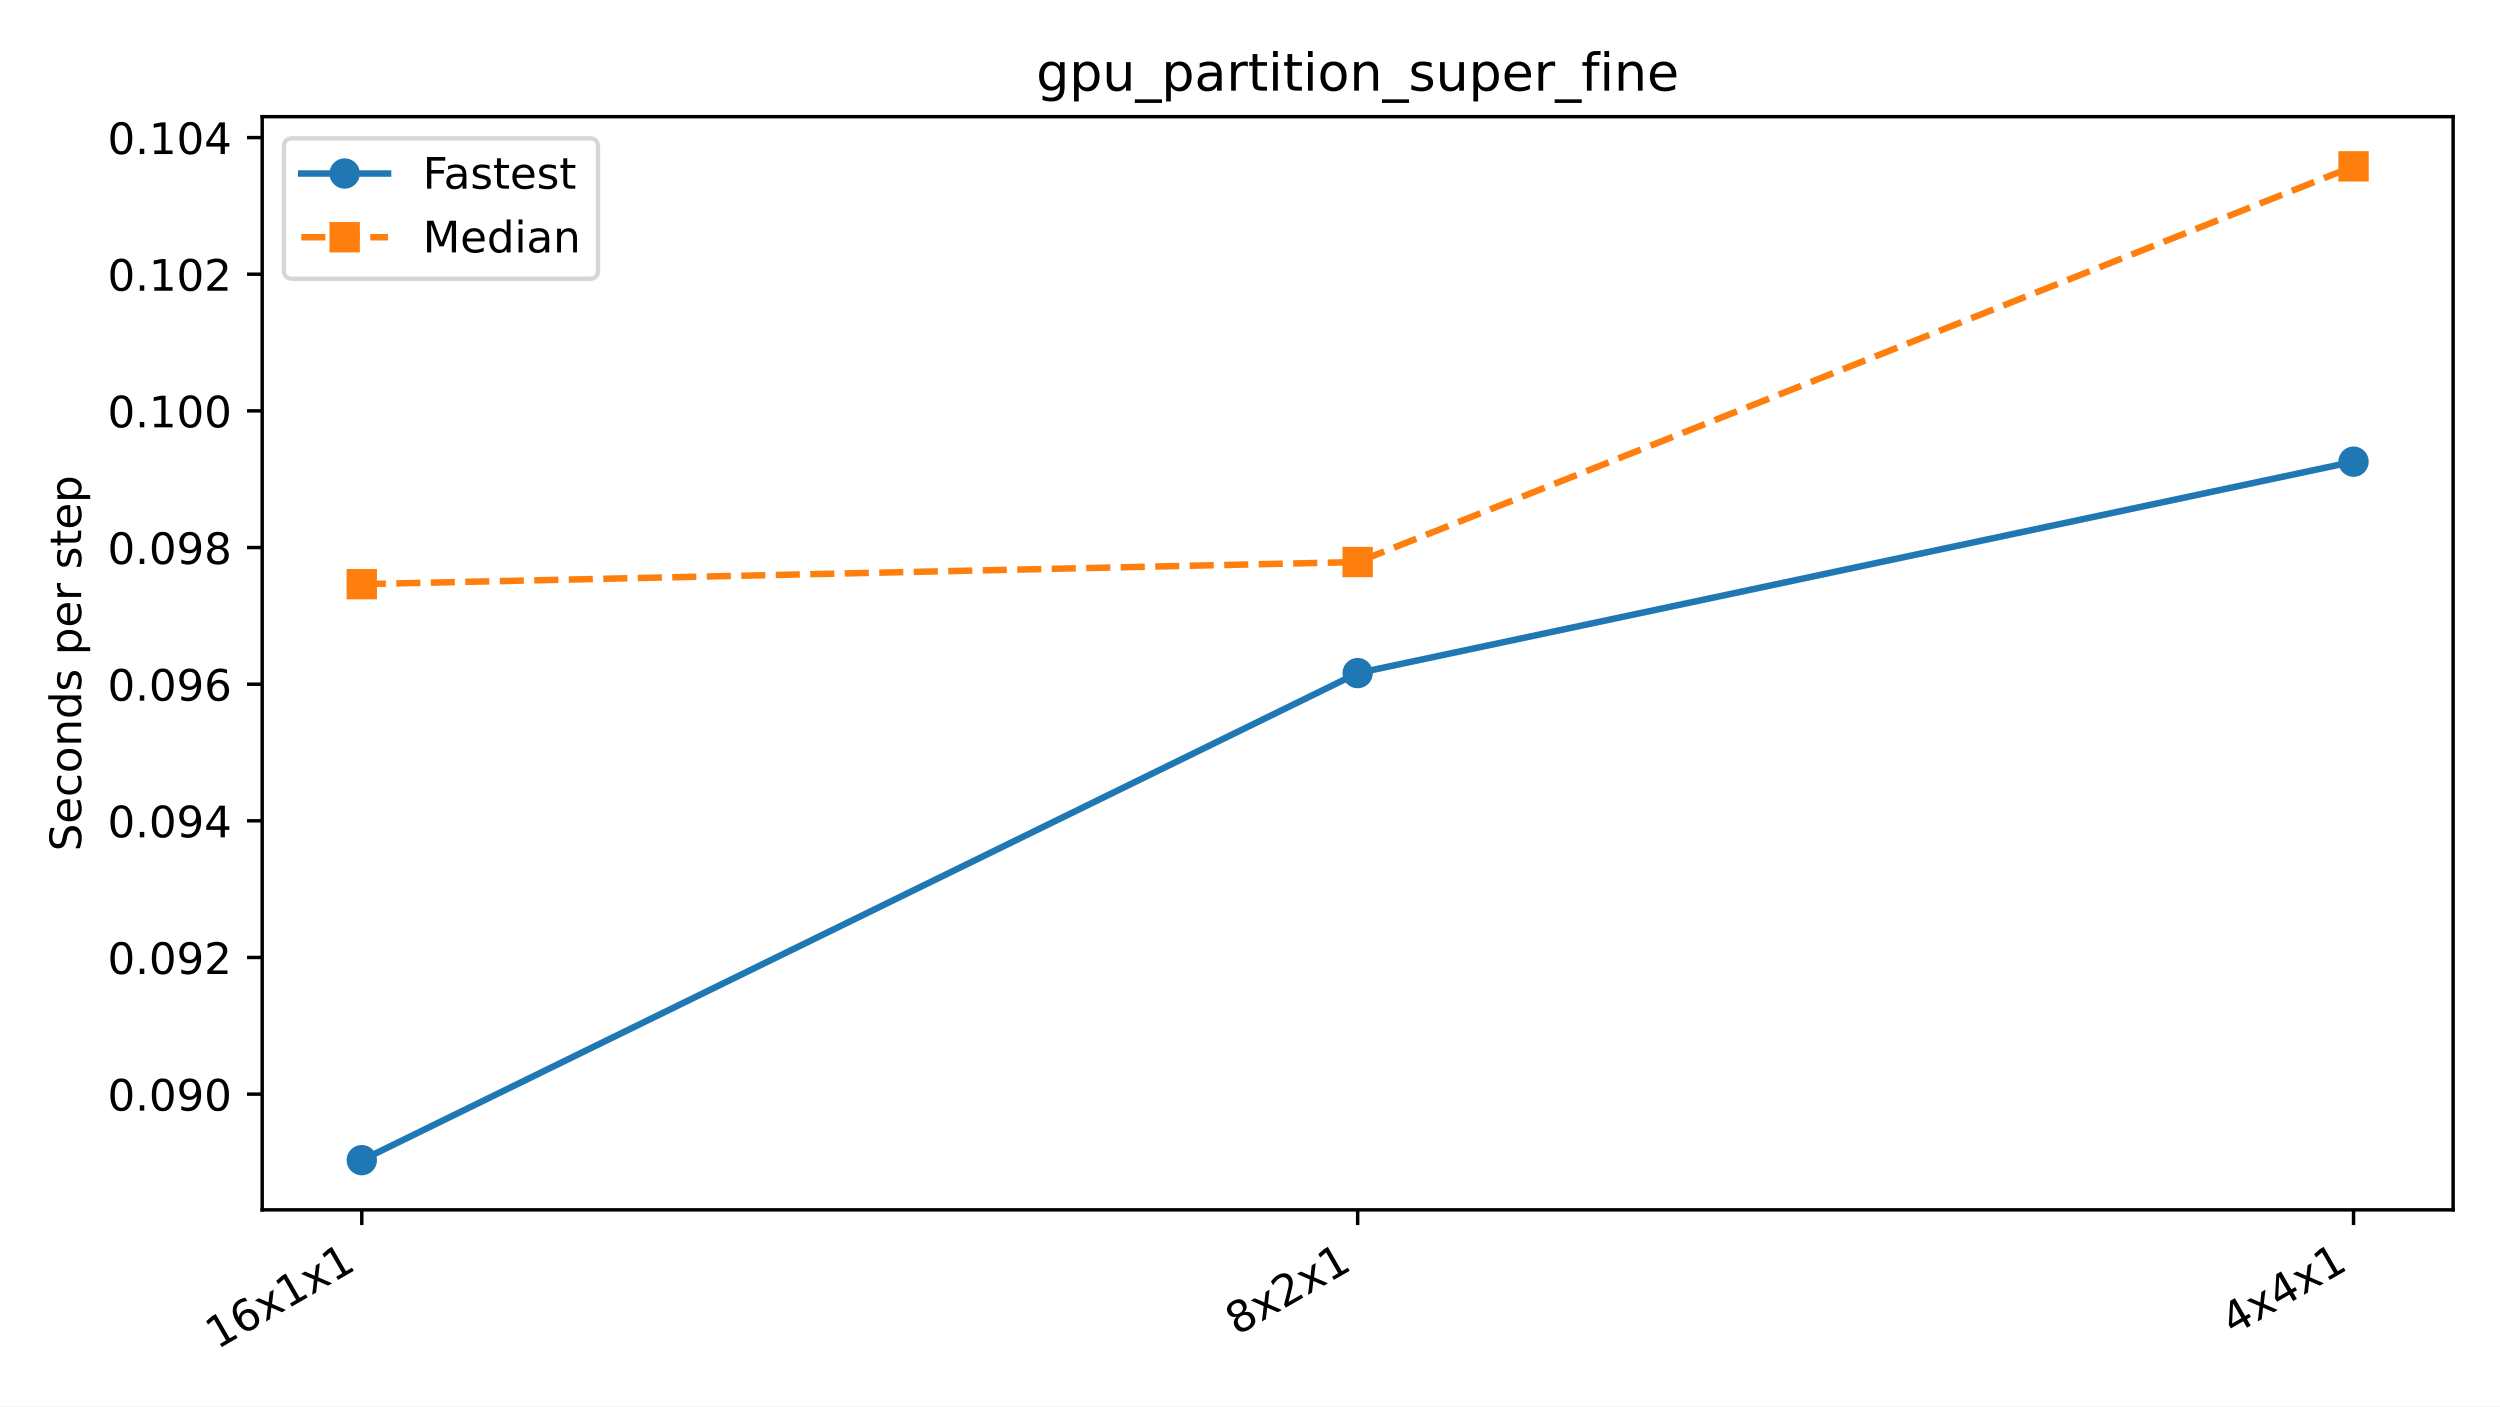
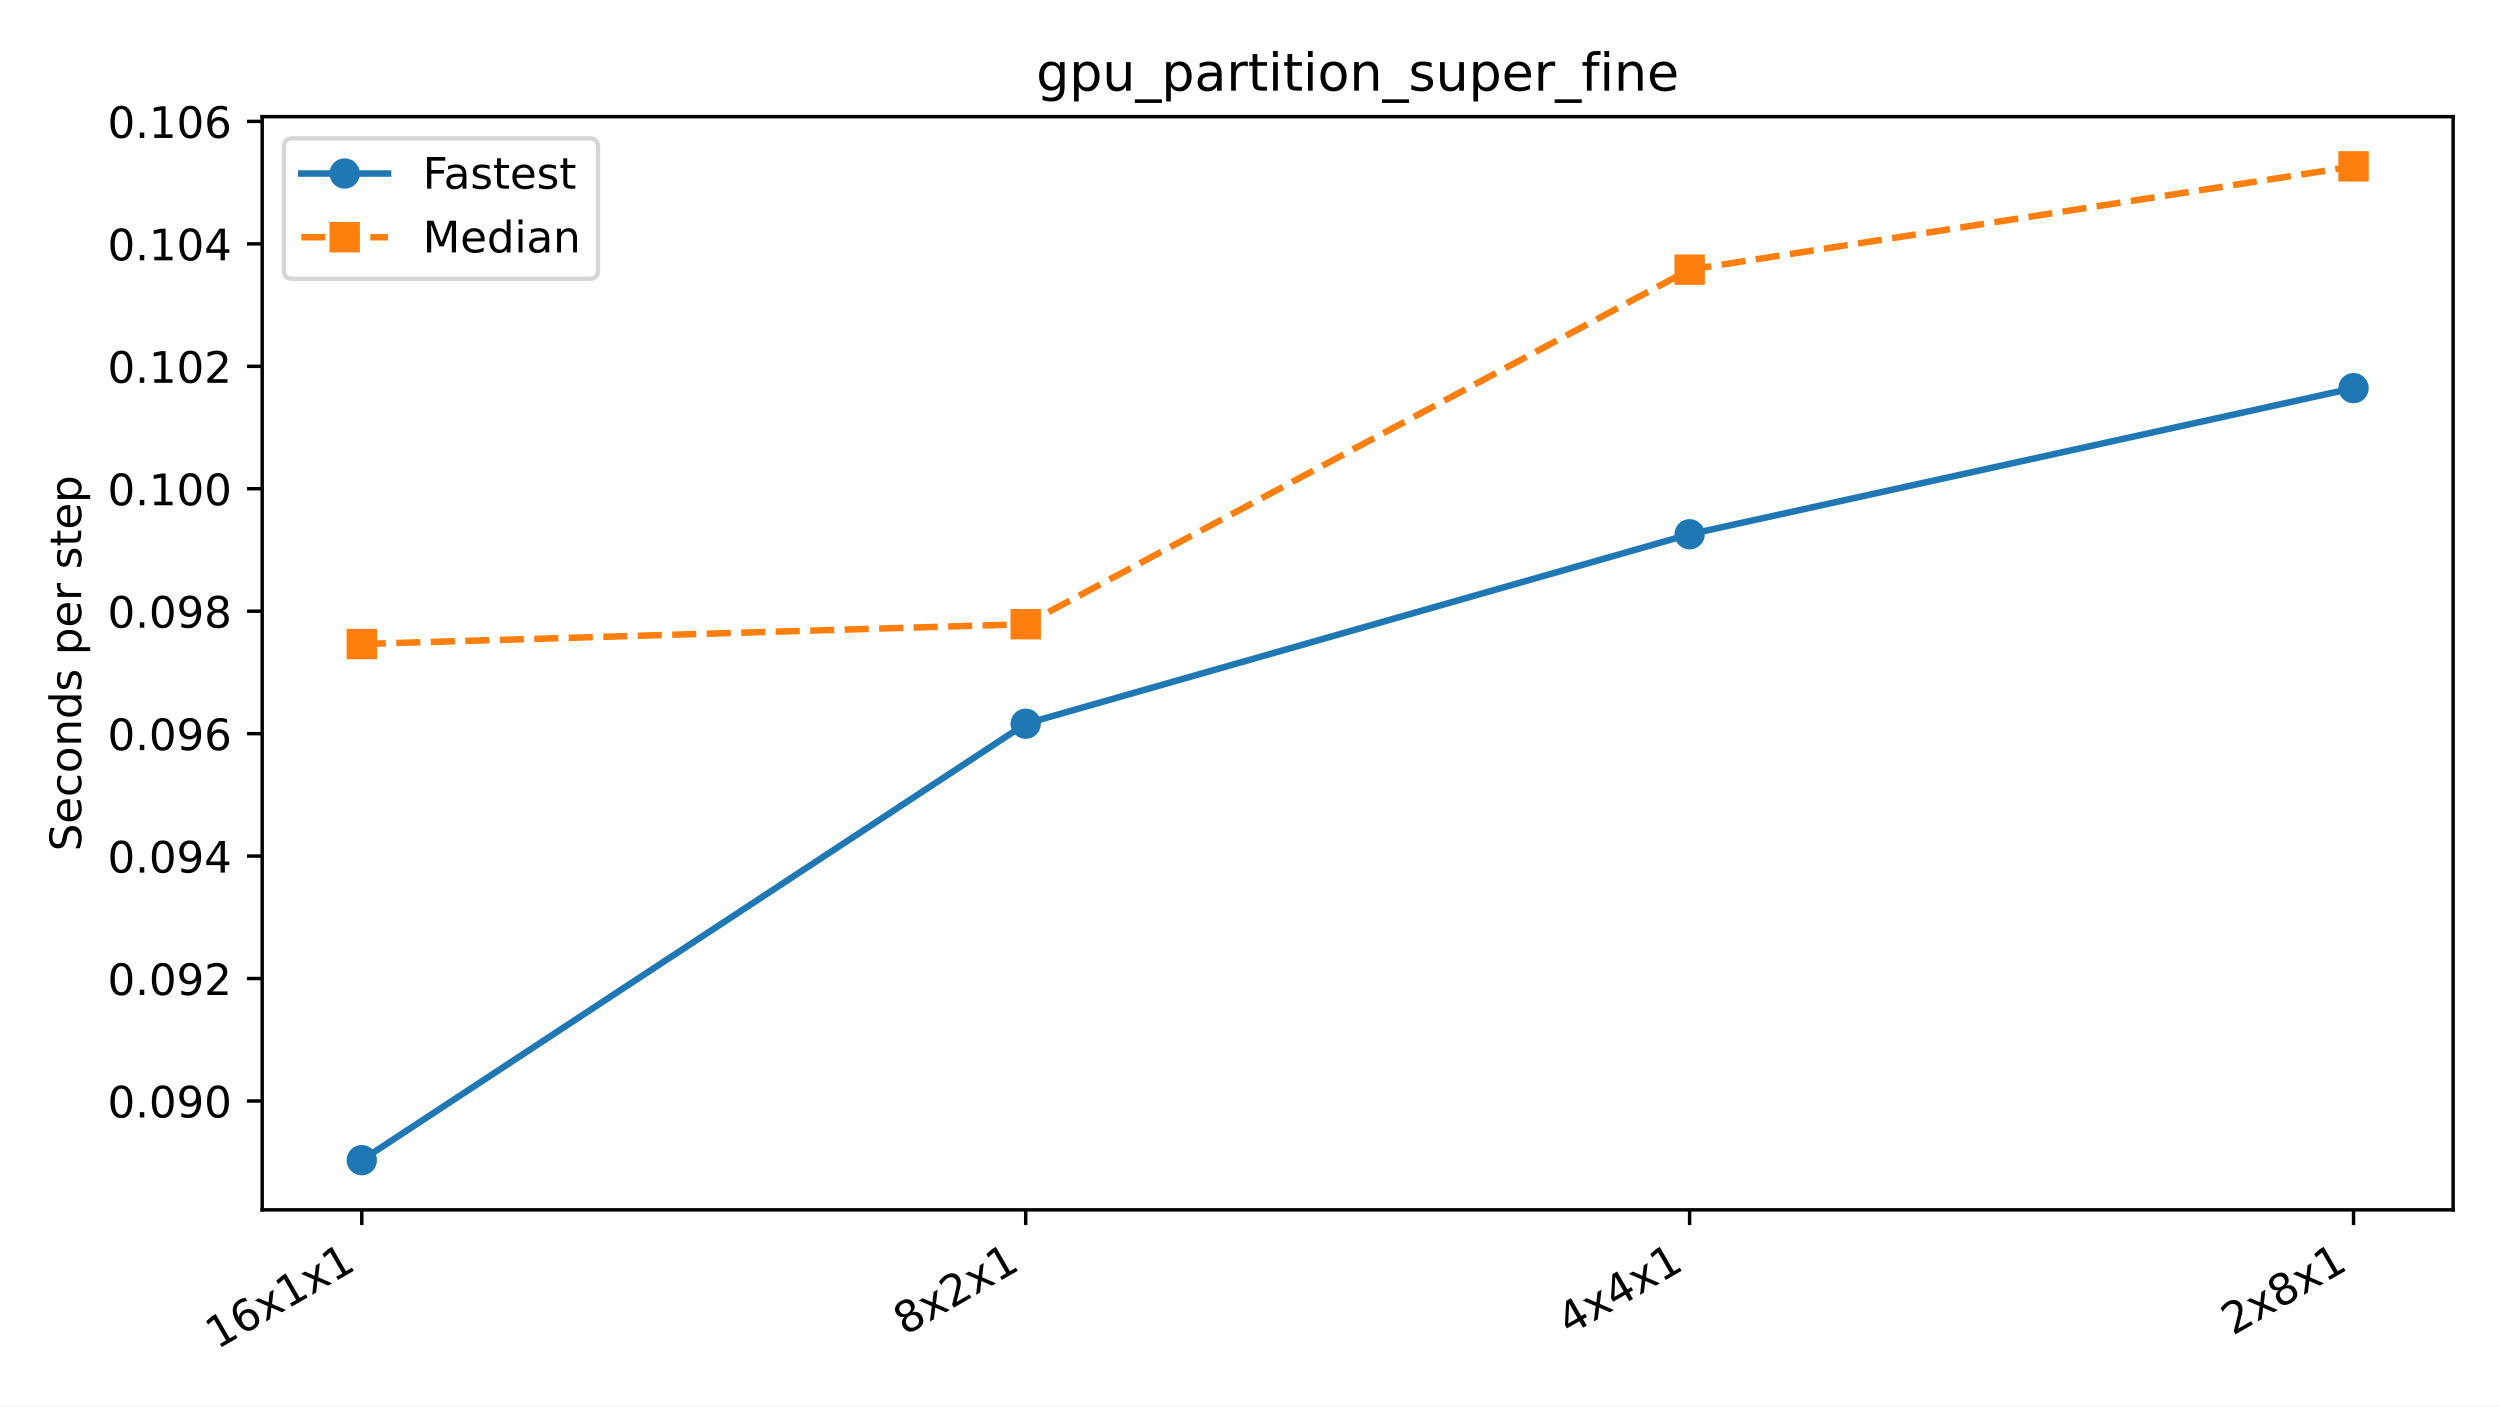
<svg xmlns="http://www.w3.org/2000/svg" xmlns:xlink="http://www.w3.org/1999/xlink" width="576pt" height="324pt" viewBox="0 0 576 324" version="1.1">
  <defs>
    <style type="text/css">*{stroke-linejoin: round; stroke-linecap: butt}</style>
  </defs>
  <g id="figure_1">
    <g id="patch_1">
      <path d="M 0 324 L 576 324 L 576 0 L 0 0 z " style="fill: #ffffff" />
    </g>
    <g id="axes_1">
      <g id="patch_2">
        <path d="M 60.41 278.75 L 565.2 278.75 L 565.2 26.88 L 60.41 26.88 z " style="fill: #ffffff" />
      </g>
      <g id="matplotlib.axis_1">
        <g id="xtick_1">
          <g id="line2d_1">
            <defs>
              <path id="m915a4b6a7f" d="M 0 0 L 0 3.5 " style="stroke: #000000; stroke-width: 0.8" />
            </defs>
            <g>
              <use xlink:href="#m915a4b6a7f" x="83.355" y="278.75" style="stroke: #000000; stroke-width: 0.8" />
            </g>
          </g>
          <g id="text_1">
            <text style="font-size: 10px; font-family: 'DejaVu Sans', 'Bitstream Vera Sans', 'Computer Modern Sans Serif', 'Lucida Grande', 'Verdana', 'Geneva', 'Lucid', 'Arial', 'Helvetica', 'Avant Garde', sans-serif" transform="translate(50.02323 310.9747) rotate(-30)">16x1x1</text>
          </g>
        </g>
        <g id="xtick_2">
          <g id="line2d_2">
            <g>
-               <use xlink:href="#m915a4b6a7f" x="312.805" y="278.75" style="stroke: #000000; stroke-width: 0.8" />
+               <use xlink:href="#m915a4b6a7f" x="236.322" y="278.75" style="stroke: #000000; stroke-width: 0.8" />
            </g>
          </g>
          <g id="text_2">
-             <text style="font-size: 10px; font-family: 'DejaVu Sans', 'Bitstream Vera Sans', 'Computer Modern Sans Serif', 'Lucida Grande', 'Verdana', 'Geneva', 'Lucid', 'Arial', 'Helvetica', 'Avant Garde', sans-serif" transform="translate(284.9833 307.7934) rotate(-30)">8x2x1</text>
+             <text style="font-size: 10px; font-family: 'DejaVu Sans', 'Bitstream Vera Sans', 'Computer Modern Sans Serif', 'Lucida Grande', 'Verdana', 'Geneva', 'Lucid', 'Arial', 'Helvetica', 'Avant Garde', sans-serif" transform="translate(208.5 307.7934) rotate(-30)">8x2x1</text>
          </g>
        </g>
        <g id="xtick_3">
          <g id="line2d_3">
            <g>
+               <use xlink:href="#m915a4b6a7f" x="389.288" y="278.75" style="stroke: #000000; stroke-width: 0.8" />
+             </g>
+           </g>
+           <g id="text_3">
+             <text style="font-size: 10px; font-family: 'DejaVu Sans', 'Bitstream Vera Sans', 'Computer Modern Sans Serif', 'Lucida Grande', 'Verdana', 'Geneva', 'Lucid', 'Arial', 'Helvetica', 'Avant Garde', sans-serif" transform="translate(361.4667 307.7934) rotate(-30)">4x4x1</text>
+           </g>
+         </g>
+         <g id="xtick_4">
+           <g id="line2d_4">
+             <g>
              <use xlink:href="#m915a4b6a7f" x="542.255" y="278.75" style="stroke: #000000; stroke-width: 0.8" />
            </g>
          </g>
-           <g id="text_3">
-             <text style="font-size: 10px; font-family: 'DejaVu Sans', 'Bitstream Vera Sans', 'Computer Modern Sans Serif', 'Lucida Grande', 'Verdana', 'Geneva', 'Lucid', 'Arial', 'Helvetica', 'Avant Garde', sans-serif" transform="translate(514.4333 307.7934) rotate(-30)">4x4x1</text>
+           <g id="text_4">
+             <text style="font-size: 10px; font-family: 'DejaVu Sans', 'Bitstream Vera Sans', 'Computer Modern Sans Serif', 'Lucida Grande', 'Verdana', 'Geneva', 'Lucid', 'Arial', 'Helvetica', 'Avant Garde', sans-serif" transform="translate(514.4333 307.7934) rotate(-30)">2x8x1</text>
          </g>
        </g>
      </g>
      <g id="matplotlib.axis_2">
        <g id="ytick_1">
-           <g id="line2d_4">
+           <g id="line2d_5">
            <defs>
              <path id="mc665064905" d="M 0 0 L -3.5 0 " style="stroke: #000000; stroke-width: 0.8" />
            </defs>
            <g>
-               <use xlink:href="#mc665064905" x="60.41" y="252.087" style="stroke: #000000; stroke-width: 0.8" />
-             </g>
-           </g>
-           <g id="text_4">
-             <text style="font-size: 10px; font-family: 'DejaVu Sans', 'Bitstream Vera Sans', 'Computer Modern Sans Serif', 'Lucida Grande', 'Verdana', 'Geneva', 'Lucid', 'Arial', 'Helvetica', 'Avant Garde', sans-serif; text-anchor: end" x="53.41" y="255.886" transform="rotate(-0 53.41 255.8862)">0.090</text>
+               <use xlink:href="#mc665064905" x="60.41" y="253.668" style="stroke: #000000; stroke-width: 0.8" />
+             </g>
+           </g>
+           <g id="text_5">
+             <text style="font-size: 10px; font-family: 'DejaVu Sans', 'Bitstream Vera Sans', 'Computer Modern Sans Serif', 'Lucida Grande', 'Verdana', 'Geneva', 'Lucid', 'Arial', 'Helvetica', 'Avant Garde', sans-serif; text-anchor: end" x="53.41" y="257.467" transform="rotate(-0 53.41 257.4675)">0.090</text>
          </g>
        </g>
        <g id="ytick_2">
-           <g id="line2d_5">
-             <g>
-               <use xlink:href="#mc665064905" x="60.41" y="220.603" style="stroke: #000000; stroke-width: 0.8" />
-             </g>
-           </g>
-           <g id="text_5">
-             <text style="font-size: 10px; font-family: 'DejaVu Sans', 'Bitstream Vera Sans', 'Computer Modern Sans Serif', 'Lucida Grande', 'Verdana', 'Geneva', 'Lucid', 'Arial', 'Helvetica', 'Avant Garde', sans-serif; text-anchor: end" x="53.41" y="224.402" transform="rotate(-0 53.41 224.4022)">0.092</text>
+           <g id="line2d_6">
+             <g>
+               <use xlink:href="#mc665064905" x="60.41" y="225.456" style="stroke: #000000; stroke-width: 0.8" />
+             </g>
+           </g>
+           <g id="text_6">
+             <text style="font-size: 10px; font-family: 'DejaVu Sans', 'Bitstream Vera Sans', 'Computer Modern Sans Serif', 'Lucida Grande', 'Verdana', 'Geneva', 'Lucid', 'Arial', 'Helvetica', 'Avant Garde', sans-serif; text-anchor: end" x="53.41" y="229.256" transform="rotate(-0 53.41 229.2556)">0.092</text>
          </g>
        </g>
        <g id="ytick_3">
-           <g id="line2d_6">
-             <g>
-               <use xlink:href="#mc665064905" x="60.41" y="189.119" style="stroke: #000000; stroke-width: 0.8" />
-             </g>
-           </g>
-           <g id="text_6">
-             <text style="font-size: 10px; font-family: 'DejaVu Sans', 'Bitstream Vera Sans', 'Computer Modern Sans Serif', 'Lucida Grande', 'Verdana', 'Geneva', 'Lucid', 'Arial', 'Helvetica', 'Avant Garde', sans-serif; text-anchor: end" x="53.41" y="192.918" transform="rotate(-0 53.41 192.9181)">0.094</text>
+           <g id="line2d_7">
+             <g>
+               <use xlink:href="#mc665064905" x="60.41" y="197.245" style="stroke: #000000; stroke-width: 0.8" />
+             </g>
+           </g>
+           <g id="text_7">
+             <text style="font-size: 10px; font-family: 'DejaVu Sans', 'Bitstream Vera Sans', 'Computer Modern Sans Serif', 'Lucida Grande', 'Verdana', 'Geneva', 'Lucid', 'Arial', 'Helvetica', 'Avant Garde', sans-serif; text-anchor: end" x="53.41" y="201.044" transform="rotate(-0 53.41 201.0438)">0.094</text>
          </g>
        </g>
        <g id="ytick_4">
-           <g id="line2d_7">
-             <g>
-               <use xlink:href="#mc665064905" x="60.41" y="157.635" style="stroke: #000000; stroke-width: 0.8" />
-             </g>
-           </g>
-           <g id="text_7">
-             <text style="font-size: 10px; font-family: 'DejaVu Sans', 'Bitstream Vera Sans', 'Computer Modern Sans Serif', 'Lucida Grande', 'Verdana', 'Geneva', 'Lucid', 'Arial', 'Helvetica', 'Avant Garde', sans-serif; text-anchor: end" x="53.41" y="161.434" transform="rotate(-0 53.41 161.4341)">0.096</text>
+           <g id="line2d_8">
+             <g>
+               <use xlink:href="#mc665064905" x="60.41" y="169.033" style="stroke: #000000; stroke-width: 0.8" />
+             </g>
+           </g>
+           <g id="text_8">
+             <text style="font-size: 10px; font-family: 'DejaVu Sans', 'Bitstream Vera Sans', 'Computer Modern Sans Serif', 'Lucida Grande', 'Verdana', 'Geneva', 'Lucid', 'Arial', 'Helvetica', 'Avant Garde', sans-serif; text-anchor: end" x="53.41" y="172.832" transform="rotate(-0 53.41 172.832)">0.096</text>
          </g>
        </g>
        <g id="ytick_5">
-           <g id="line2d_8">
-             <g>
-               <use xlink:href="#mc665064905" x="60.41" y="126.151" style="stroke: #000000; stroke-width: 0.8" />
-             </g>
-           </g>
-           <g id="text_8">
-             <text style="font-size: 10px; font-family: 'DejaVu Sans', 'Bitstream Vera Sans', 'Computer Modern Sans Serif', 'Lucida Grande', 'Verdana', 'Geneva', 'Lucid', 'Arial', 'Helvetica', 'Avant Garde', sans-serif; text-anchor: end" x="53.41" y="129.95" transform="rotate(-0 53.41 129.9501)">0.098</text>
+           <g id="line2d_9">
+             <g>
+               <use xlink:href="#mc665064905" x="60.41" y="140.821" style="stroke: #000000; stroke-width: 0.8" />
+             </g>
+           </g>
+           <g id="text_9">
+             <text style="font-size: 10px; font-family: 'DejaVu Sans', 'Bitstream Vera Sans', 'Computer Modern Sans Serif', 'Lucida Grande', 'Verdana', 'Geneva', 'Lucid', 'Arial', 'Helvetica', 'Avant Garde', sans-serif; text-anchor: end" x="53.41" y="144.62" transform="rotate(-0 53.41 144.6201)">0.098</text>
          </g>
        </g>
        <g id="ytick_6">
-           <g id="line2d_9">
-             <g>
-               <use xlink:href="#mc665064905" x="60.41" y="94.667" style="stroke: #000000; stroke-width: 0.8" />
-             </g>
-           </g>
-           <g id="text_9">
-             <text style="font-size: 10px; font-family: 'DejaVu Sans', 'Bitstream Vera Sans', 'Computer Modern Sans Serif', 'Lucida Grande', 'Verdana', 'Geneva', 'Lucid', 'Arial', 'Helvetica', 'Avant Garde', sans-serif; text-anchor: end" x="53.41" y="98.466" transform="rotate(-0 53.41 98.46608)">0.100</text>
+           <g id="line2d_10">
+             <g>
+               <use xlink:href="#mc665064905" x="60.41" y="112.609" style="stroke: #000000; stroke-width: 0.8" />
+             </g>
+           </g>
+           <g id="text_10">
+             <text style="font-size: 10px; font-family: 'DejaVu Sans', 'Bitstream Vera Sans', 'Computer Modern Sans Serif', 'Lucida Grande', 'Verdana', 'Geneva', 'Lucid', 'Arial', 'Helvetica', 'Avant Garde', sans-serif; text-anchor: end" x="53.41" y="116.408" transform="rotate(-0 53.41 116.4083)">0.100</text>
          </g>
        </g>
        <g id="ytick_7">
-           <g id="line2d_10">
-             <g>
-               <use xlink:href="#mc665064905" x="60.41" y="63.183" style="stroke: #000000; stroke-width: 0.8" />
-             </g>
-           </g>
-           <g id="text_10">
-             <text style="font-size: 10px; font-family: 'DejaVu Sans', 'Bitstream Vera Sans', 'Computer Modern Sans Serif', 'Lucida Grande', 'Verdana', 'Geneva', 'Lucid', 'Arial', 'Helvetica', 'Avant Garde', sans-serif; text-anchor: end" x="53.41" y="66.982" transform="rotate(-0 53.41 66.98205)">0.102</text>
+           <g id="line2d_11">
+             <g>
+               <use xlink:href="#mc665064905" x="60.41" y="84.397" style="stroke: #000000; stroke-width: 0.8" />
+             </g>
+           </g>
+           <g id="text_11">
+             <text style="font-size: 10px; font-family: 'DejaVu Sans', 'Bitstream Vera Sans', 'Computer Modern Sans Serif', 'Lucida Grande', 'Verdana', 'Geneva', 'Lucid', 'Arial', 'Helvetica', 'Avant Garde', sans-serif; text-anchor: end" x="53.41" y="88.196" transform="rotate(-0 53.41 88.19642)">0.102</text>
          </g>
        </g>
        <g id="ytick_8">
-           <g id="line2d_11">
-             <g>
-               <use xlink:href="#mc665064905" x="60.41" y="31.699" style="stroke: #000000; stroke-width: 0.8" />
-             </g>
-           </g>
-           <g id="text_11">
-             <text style="font-size: 10px; font-family: 'DejaVu Sans', 'Bitstream Vera Sans', 'Computer Modern Sans Serif', 'Lucida Grande', 'Verdana', 'Geneva', 'Lucid', 'Arial', 'Helvetica', 'Avant Garde', sans-serif; text-anchor: end" x="53.41" y="35.498" transform="rotate(-0 53.41 35.49803)">0.104</text>
-           </g>
-         </g>
-         <g id="text_12">
+           <g id="line2d_12">
+             <g>
+               <use xlink:href="#mc665064905" x="60.41" y="56.185" style="stroke: #000000; stroke-width: 0.8" />
+             </g>
+           </g>
+           <g id="text_12">
+             <text style="font-size: 10px; font-family: 'DejaVu Sans', 'Bitstream Vera Sans', 'Computer Modern Sans Serif', 'Lucida Grande', 'Verdana', 'Geneva', 'Lucid', 'Arial', 'Helvetica', 'Avant Garde', sans-serif; text-anchor: end" x="53.41" y="59.985" transform="rotate(-0 53.41 59.98458)">0.104</text>
+           </g>
+         </g>
+         <g id="ytick_9">
+           <g id="line2d_13">
+             <g>
+               <use xlink:href="#mc665064905" x="60.41" y="27.974" style="stroke: #000000; stroke-width: 0.8" />
+             </g>
+           </g>
+           <g id="text_13">
+             <text style="font-size: 10px; font-family: 'DejaVu Sans', 'Bitstream Vera Sans', 'Computer Modern Sans Serif', 'Lucida Grande', 'Verdana', 'Geneva', 'Lucid', 'Arial', 'Helvetica', 'Avant Garde', sans-serif; text-anchor: end" x="53.41" y="31.773" transform="rotate(-0 53.41 31.77274)">0.106</text>
+           </g>
+         </g>
+         <g id="text_14">
          <text style="font-size: 10px; font-family: 'DejaVu Sans', 'Bitstream Vera Sans', 'Computer Modern Sans Serif', 'Lucida Grande', 'Verdana', 'Geneva', 'Lucid', 'Arial', 'Helvetica', 'Avant Garde', sans-serif; text-anchor: middle" x="18.702" y="152.815" transform="rotate(-90 18.70219 152.8152)">Seconds per step</text>
        </g>
      </g>
-       <g id="line2d_12">
-         <path d="M 83.355 267.302 L 312.805 155.082 L 542.255 106.369 " clip-path="url(#pb8af78ddd1)" style="fill: none; stroke: #1f77b4; stroke-width: 1.5; stroke-linecap: square" />
+       <g id="line2d_14">
+         <path d="M 83.355 267.302 L 236.322 166.745 L 389.288 123.095 L 542.255 89.428 " clip-path="url(#pb8af78ddd1)" style="fill: none; stroke: #1f77b4; stroke-width: 1.5; stroke-linecap: square" />
        <defs>
          <path id="mfb15104b4f" d="M 0 3 C 0.796 3 1.559 2.684 2.121 2.121 C 2.684 1.559 3 0.796 3 0 C 3 -0.796 2.684 -1.559 2.121 -2.121 C 1.559 -2.684 0.796 -3 0 -3 C -0.796 -3 -1.559 -2.684 -2.121 -2.121 C -2.684 -1.559 -3 -0.796 -3 0 C -3 0.796 -2.684 1.559 -2.121 2.121 C -1.559 2.684 -0.796 3 0 3 z " style="stroke: #1f77b4" />
        </defs>
        <g clip-path="url(#pb8af78ddd1)">
          <use xlink:href="#mfb15104b4f" x="83.355" y="267.302" style="fill: #1f77b4; stroke: #1f77b4" />
-           <use xlink:href="#mfb15104b4f" x="312.805" y="155.082" style="fill: #1f77b4; stroke: #1f77b4" />
-           <use xlink:href="#mfb15104b4f" x="542.255" y="106.369" style="fill: #1f77b4; stroke: #1f77b4" />
-         </g>
-       </g>
-       <g id="line2d_13">
-         <path d="M 83.355 134.595 L 312.805 129.493 L 542.255 38.329 " clip-path="url(#pb8af78ddd1)" style="fill: none; stroke-dasharray: 5.55,2.4; stroke-dashoffset: 0; stroke: #ff7f0e; stroke-width: 1.5" />
+           <use xlink:href="#mfb15104b4f" x="236.322" y="166.745" style="fill: #1f77b4; stroke: #1f77b4" />
+           <use xlink:href="#mfb15104b4f" x="389.288" y="123.095" style="fill: #1f77b4; stroke: #1f77b4" />
+           <use xlink:href="#mfb15104b4f" x="542.255" y="89.428" style="fill: #1f77b4; stroke: #1f77b4" />
+         </g>
+       </g>
+       <g id="line2d_15">
+         <path d="M 83.355 148.387 L 236.322 143.816 L 389.288 62.126 L 542.255 38.329 " clip-path="url(#pb8af78ddd1)" style="fill: none; stroke-dasharray: 5.55,2.4; stroke-dashoffset: 0; stroke: #ff7f0e; stroke-width: 1.5" />
        <defs>
          <path id="m5a906554f0" d="M -3 3 L 3 3 L 3 -3 L -3 -3 z " style="stroke: #ff7f0e; stroke-linejoin: miter" />
        </defs>
        <g clip-path="url(#pb8af78ddd1)">
-           <use xlink:href="#m5a906554f0" x="83.355" y="134.595" style="fill: #ff7f0e; stroke: #ff7f0e; stroke-linejoin: miter" />
-           <use xlink:href="#m5a906554f0" x="312.805" y="129.493" style="fill: #ff7f0e; stroke: #ff7f0e; stroke-linejoin: miter" />
+           <use xlink:href="#m5a906554f0" x="83.355" y="148.387" style="fill: #ff7f0e; stroke: #ff7f0e; stroke-linejoin: miter" />
+           <use xlink:href="#m5a906554f0" x="236.322" y="143.816" style="fill: #ff7f0e; stroke: #ff7f0e; stroke-linejoin: miter" />
+           <use xlink:href="#m5a906554f0" x="389.288" y="62.126" style="fill: #ff7f0e; stroke: #ff7f0e; stroke-linejoin: miter" />
          <use xlink:href="#m5a906554f0" x="542.255" y="38.329" style="fill: #ff7f0e; stroke: #ff7f0e; stroke-linejoin: miter" />
        </g>
      </g>
      <g id="patch_3">
        <path d="M 60.41 278.75 L 60.41 26.88 " style="fill: none; stroke: #000000; stroke-width: 0.8; stroke-linejoin: miter; stroke-linecap: square" />
      </g>
      <g id="patch_4">
        <path d="M 565.2 278.75 L 565.2 26.88 " style="fill: none; stroke: #000000; stroke-width: 0.8; stroke-linejoin: miter; stroke-linecap: square" />
      </g>
      <g id="patch_5">
        <path d="M 60.41 278.75 L 565.2 278.75 " style="fill: none; stroke: #000000; stroke-width: 0.8; stroke-linejoin: miter; stroke-linecap: square" />
      </g>
      <g id="patch_6">
        <path d="M 60.41 26.88 L 565.2 26.88 " style="fill: none; stroke: #000000; stroke-width: 0.8; stroke-linejoin: miter; stroke-linecap: square" />
      </g>
-       <g id="text_13">
+       <g id="text_15">
        <text style="font-size: 12px; font-family: 'DejaVu Sans', 'Bitstream Vera Sans', 'Computer Modern Sans Serif', 'Lucida Grande', 'Verdana', 'Geneva', 'Lucid', 'Arial', 'Helvetica', 'Avant Garde', sans-serif; text-anchor: middle" x="312.805" y="20.88" transform="rotate(-0 312.805 20.88)">gpu_partition_super_fine</text>
      </g>
      <g id="legend_1">
        <g id="patch_7">
          <path d="M 67.41 64.236 L 135.783 64.236 Q 137.783 64.236 137.783 62.236 L 137.783 33.88 Q 137.783 31.88 135.783 31.88 L 67.41 31.88 Q 65.41 31.88 65.41 33.88 L 65.41 62.236 Q 65.41 64.236 67.41 64.236 z " style="fill: #ffffff; opacity: 0.8; stroke: #cccccc; stroke-linejoin: miter" />
        </g>
-         <g id="line2d_14">
+         <g id="line2d_16">
          <path d="M 69.41 39.978 L 79.41 39.978 L 89.41 39.978 " style="fill: none; stroke: #1f77b4; stroke-width: 1.5; stroke-linecap: square" />
          <g>
            <use xlink:href="#mfb15104b4f" x="79.41" y="39.978" style="fill: #1f77b4; stroke: #1f77b4" />
          </g>
        </g>
-         <g id="text_14">
+         <g id="text_16">
          <text style="font-size: 10px; font-family: 'DejaVu Sans', 'Bitstream Vera Sans', 'Computer Modern Sans Serif', 'Lucida Grande', 'Verdana', 'Geneva', 'Lucid', 'Arial', 'Helvetica', 'Avant Garde', sans-serif; text-anchor: start" x="97.41" y="43.478" transform="rotate(-0 97.41 43.47844)">Fastest</text>
        </g>
-         <g id="line2d_15">
+         <g id="line2d_17">
          <path d="M 69.41 54.657 L 79.41 54.657 L 89.41 54.657 " style="fill: none; stroke-dasharray: 5.55,2.4; stroke-dashoffset: 0; stroke: #ff7f0e; stroke-width: 1.5" />
          <g>
            <use xlink:href="#m5a906554f0" x="79.41" y="54.657" style="fill: #ff7f0e; stroke: #ff7f0e; stroke-linejoin: miter" />
          </g>
        </g>
-         <g id="text_15">
+         <g id="text_17">
          <text style="font-size: 10px; font-family: 'DejaVu Sans', 'Bitstream Vera Sans', 'Computer Modern Sans Serif', 'Lucida Grande', 'Verdana', 'Geneva', 'Lucid', 'Arial', 'Helvetica', 'Avant Garde', sans-serif; text-anchor: start" x="97.41" y="58.157" transform="rotate(-0 97.41 58.15656)">Median</text>
        </g>
      </g>
    </g>
  </g>
  <defs>
    <clipPath id="pb8af78ddd1">
      <rect x="60.41" y="26.88" width="504.79" height="251.87" />
    </clipPath>
  </defs>
</svg>
